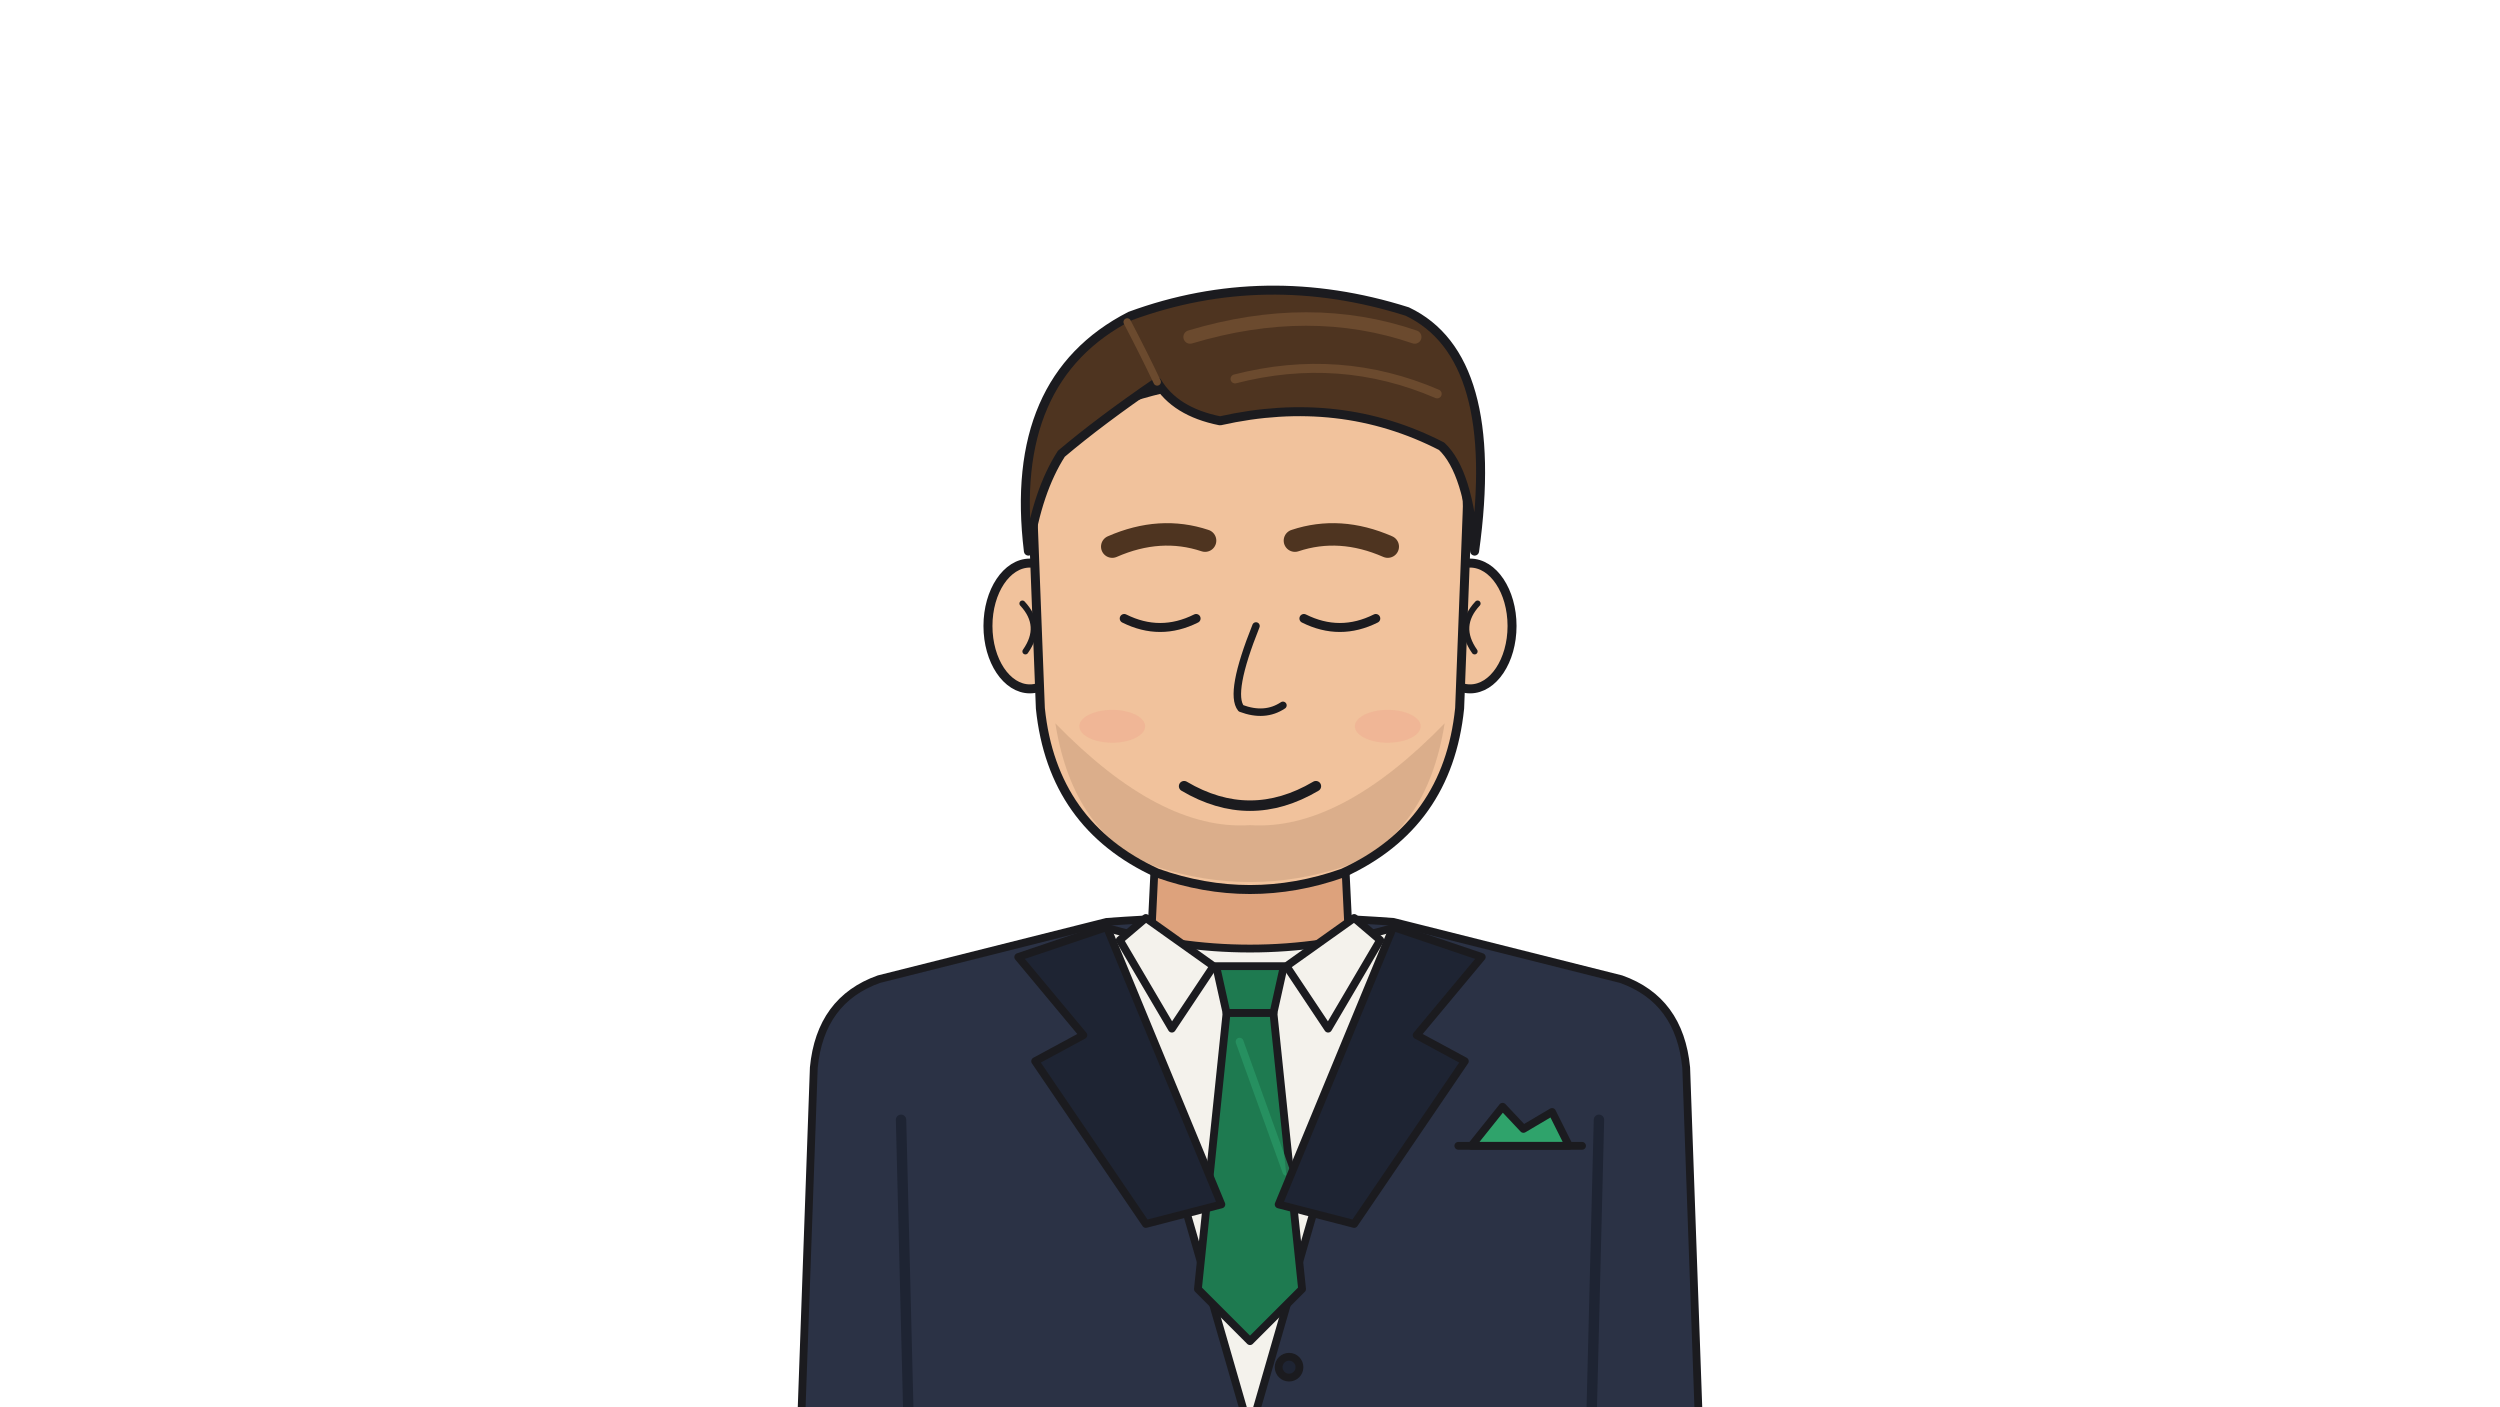
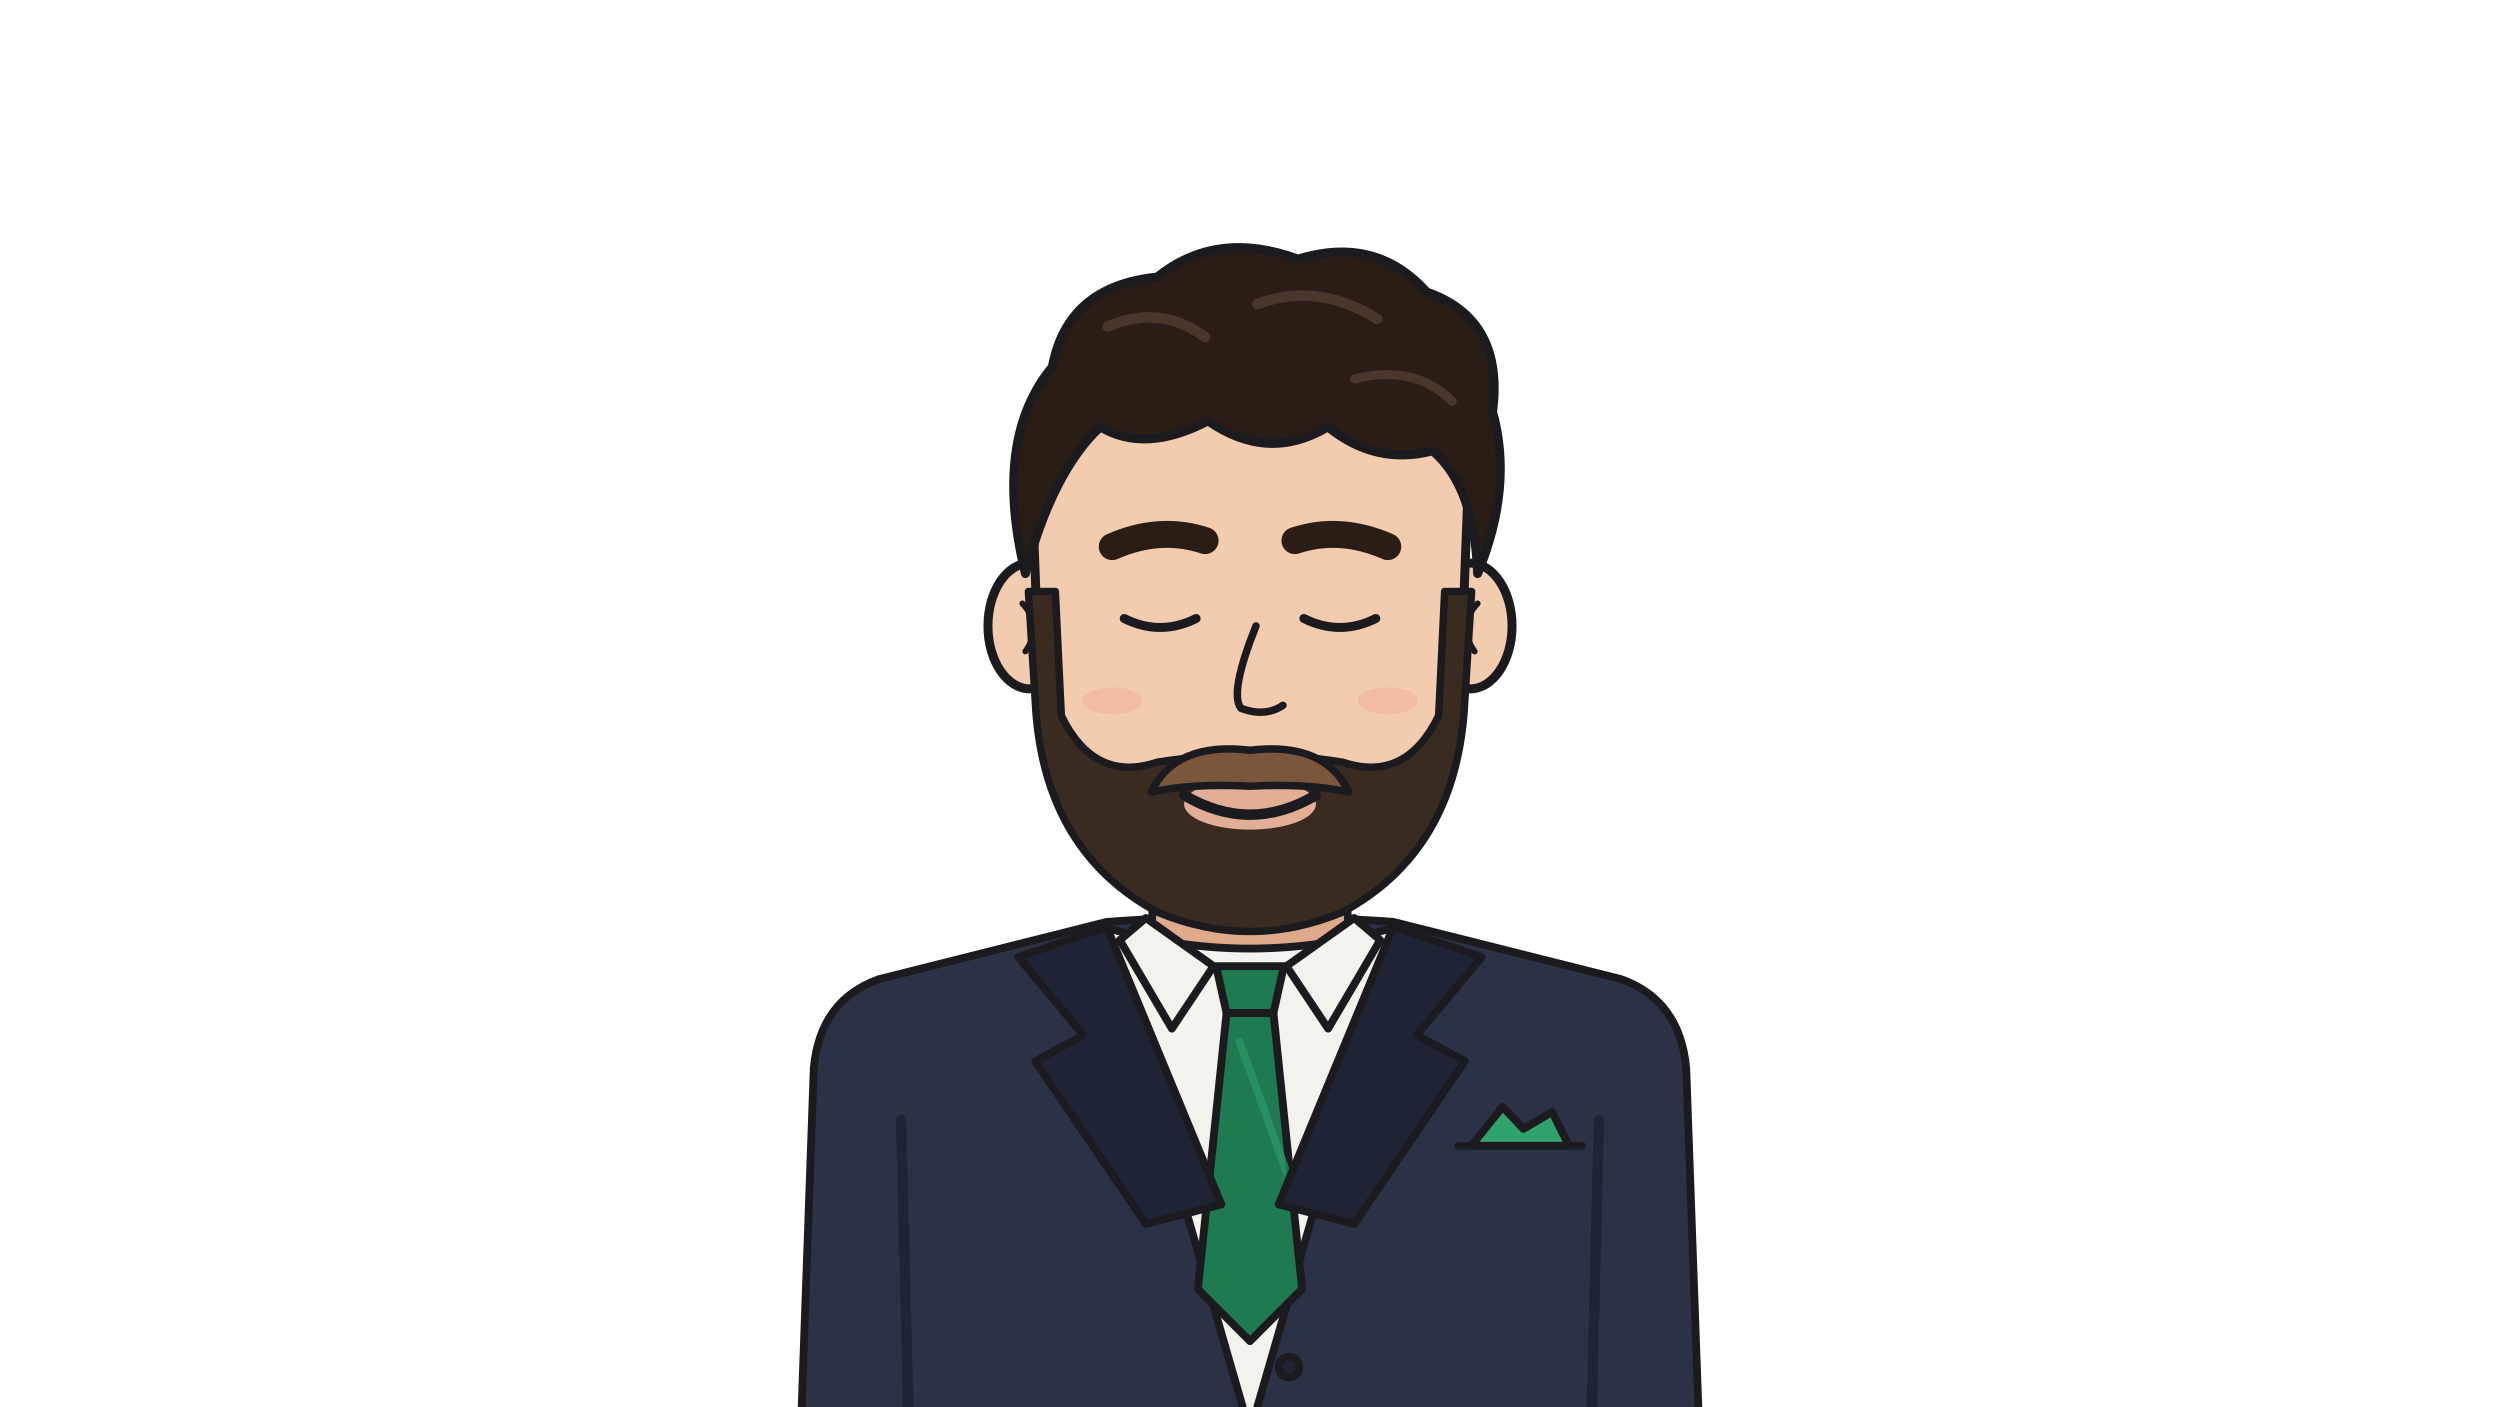
<svg xmlns="http://www.w3.org/2000/svg" width="1920" height="1080" viewBox="0 0 1920 1080">
  <g stroke="#1B1B1F" stroke-width="6" stroke-linejoin="round" stroke-linecap="round">
    <path d="M615 1100 L625 820 Q630 768 675 752              L850 708 Q960 700 1070 708 L1245 752              Q1290 768 1295 820 L1305 1100 Z" fill="#2B3245" />
    <path d="M698 1100 L692 860" fill="none" stroke="#1E2433" stroke-width="8" />
    <path d="M1222 1100 L1228 860" fill="none" stroke="#1E2433" stroke-width="8" />
-     <path d="M888 640 L884 722 Q960 760 1036 722 L1032 640 Z" fill="#DDA27C" />
+     <path d="M888 640 L884 722 Q960 760 1036 722 L1032 640 Z" fill="#DFAA8A" />
    <path d="M848 712 L960 1100 L1072 712 Q960 745 848 712 Z" fill="#F4F2EC" />
    <path d="M934 742 L986 742 L978 778 L942 778 Z" fill="#1E7A50" />
    <path d="M942 778 L978 778 L1000 990 L960 1030 L920 990 Z" fill="#1E7A50" />
    <path d="M952 800 L988 900" fill="none" stroke="#2A9A67" stroke-width="6" opacity="0.7" />
    <path d="M880 705 L932 742 L900 790 L860 722 Z" fill="#F4F2EC" />
    <path d="M1040 705 L988 742 L1020 790 L1060 722 Z" fill="#F4F2EC" />
    <polygon points="850 712 938 925 880 940 795 815 832 795 782 735" fill="#1E2433" />
    <polygon points="1070 712 982 925 1040 940 1125 815 1088 795 1138 735" fill="#1E2433" />
    <path d="M1130 880 L1205 880 L1192 854 L1170 867 L1154 850 Z" fill="#2FA36B" />
    <path d="M1120 880 L1215 880" fill="none" />
    <circle cx="990" cy="1050" r="8" fill="#1E2433" />
  </g>
  <g transform="translate(0 25) translate(960 450) scale(1.15) translate(-960 -450)">
    <g stroke="#1B1B1F" stroke-width="6" stroke-linejoin="round" stroke-linecap="round">
-       <ellipse cx="813" cy="455" rx="28" ry="42" fill="#F1C29C" />
-       <ellipse cx="1107" cy="455" rx="28" ry="42" fill="#F1C29C" />
+       <ellipse cx="813" cy="455" rx="28" ry="42" fill="#F3CBAE" />
+       <ellipse cx="1107" cy="455" rx="28" ry="42" fill="#F3CBAE" />
      <path d="M808 440 Q822 455 810 472" fill="none" stroke-width="4" />
      <path d="M1112 440 Q1098 455 1110 472" fill="none" stroke-width="4" />
-       <path d="M815 380 Q810 300 960 288 Q1110 300 1105 380              L1100 510 Q1092 588 1022 620 Q960 642 898 620              Q828 588 820 510 Z" fill="#F1C29C" />
-       <path d="M830 520 Q842 595 898 616 Q960 636 1022 616 Q1078 595 1090 520              Q1020 592 960 588 Q900 592 830 520 Z" fill="#4E3420" opacity="0.14" stroke="none" />
-       <path d="M812 405 Q798 290 880 248 Q970 215 1065 245              Q1128 275 1110 405 Q1106 352 1088 335              Q1020 300 940 318 Q910 312 898 292              Q860 318 834 340 Q818 365 812 405 Z" fill="#4E3420" />
-       <path d="M878 252 Q890 275 898 292" fill="none" stroke="#6B4A2E" stroke-width="5" />
-       <path d="M920 262 Q1000 238 1070 262" fill="none" stroke="#6B4A2E" stroke-width="9" />
-       <path d="M950 290 Q1020 272 1085 300" fill="none" stroke="#6B4A2E" stroke-width="6" />
+       <path d="M815 380 Q810 300 960 288 Q1110 300 1105 380              L1100 510 Q1092 588 1022 620 Q960 642 898 620              Q828 588 820 510 Z" fill="#F3CBAE" />
+       <path d="M812 432 L817 512 Q824 606 898 646 Q960 672 1022 646              Q1096 606 1103 512 L1108 432 L1090 432 L1086 515 Q1064 560 1022 546              Q960 536 898 546 Q856 560 834 515 L830 432 Z" fill="#3A2B21" stroke-width="5" />
+       <ellipse cx="960" cy="574" rx="44" ry="17" fill="#E2AE96" stroke="none" />
+       <path d="M810 420 Q788 330 828 282 Q838 228 898 222              Q938 190 992 210 Q1044 194 1078 232 Q1130 250 1122 312              Q1136 362 1112 420 Q1110 362 1082 338 Q1044 348 1012 322              Q972 346 932 318 Q890 340 860 322 Q828 352 810 420 Z" fill="#2A1D16" />
+       <path d="M865 255 Q900 240 930 262" fill="none" stroke="#4A372B" stroke-width="7" />
+       <path d="M965 240 Q1005 225 1045 250" fill="none" stroke="#4A372B" stroke-width="7" />
+       <path d="M1030 290 Q1070 280 1095 305" fill="none" stroke="#4A372B" stroke-width="6" />
      <path d="M964 455 Q946 500 954 510 Q970 516 982 508" fill="none" stroke-width="5" />
-       <ellipse cx="868" cy="522" rx="22" ry="11" fill="#EE9C86" opacity="0.30" stroke="none" />
-       <ellipse cx="1052" cy="522" rx="22" ry="11" fill="#EE9C86" opacity="0.30" stroke="none" />
+       <ellipse cx="868" cy="505" rx="20" ry="9" fill="#EE9C86" opacity="0.30" stroke="none" />
+       <ellipse cx="1052" cy="505" rx="20" ry="9" fill="#EE9C86" opacity="0.30" stroke="none" />
    </g>
    <path d="M876 450 Q900 462 924 450" fill="none" stroke="#1B1B1F" stroke-width="6" stroke-linecap="round" />
    <path d="M996 450 Q1020 462 1044 450" fill="none" stroke="#1B1B1F" stroke-width="6" stroke-linecap="round" />
-     <path d="M868 402 Q900 388 930 398" fill="none" stroke="#4E3420" stroke-width="15" stroke-linecap="round" />
-     <path d="M1052 402 Q1020 388 990 398" fill="none" stroke="#4E3420" stroke-width="15" stroke-linecap="round" />
-     <path d="M916 562 Q960 588 1004 562" fill="none" stroke="#1B1B1F" stroke-width="7" stroke-linecap="round" />
+     <path d="M868 402 Q900 388 930 398" fill="none" stroke="#2A1D16" stroke-width="18" stroke-linecap="round" />
+     <path d="M1052 402 Q1020 388 990 398" fill="none" stroke="#2A1D16" stroke-width="18" stroke-linecap="round" />
+     <path d="M916 568 Q960 594 1004 568" fill="none" stroke="#1B1B1F" stroke-width="7" stroke-linecap="round" />
+     <path d="M894 566 Q910 532 960 538 Q1010 532 1026 566 Q1000 560 960 562 Q920 560 894 566 Z" fill="#7A563C" stroke="#1B1B1F" stroke-width="5" stroke-linejoin="round" />
  </g>
</svg>
